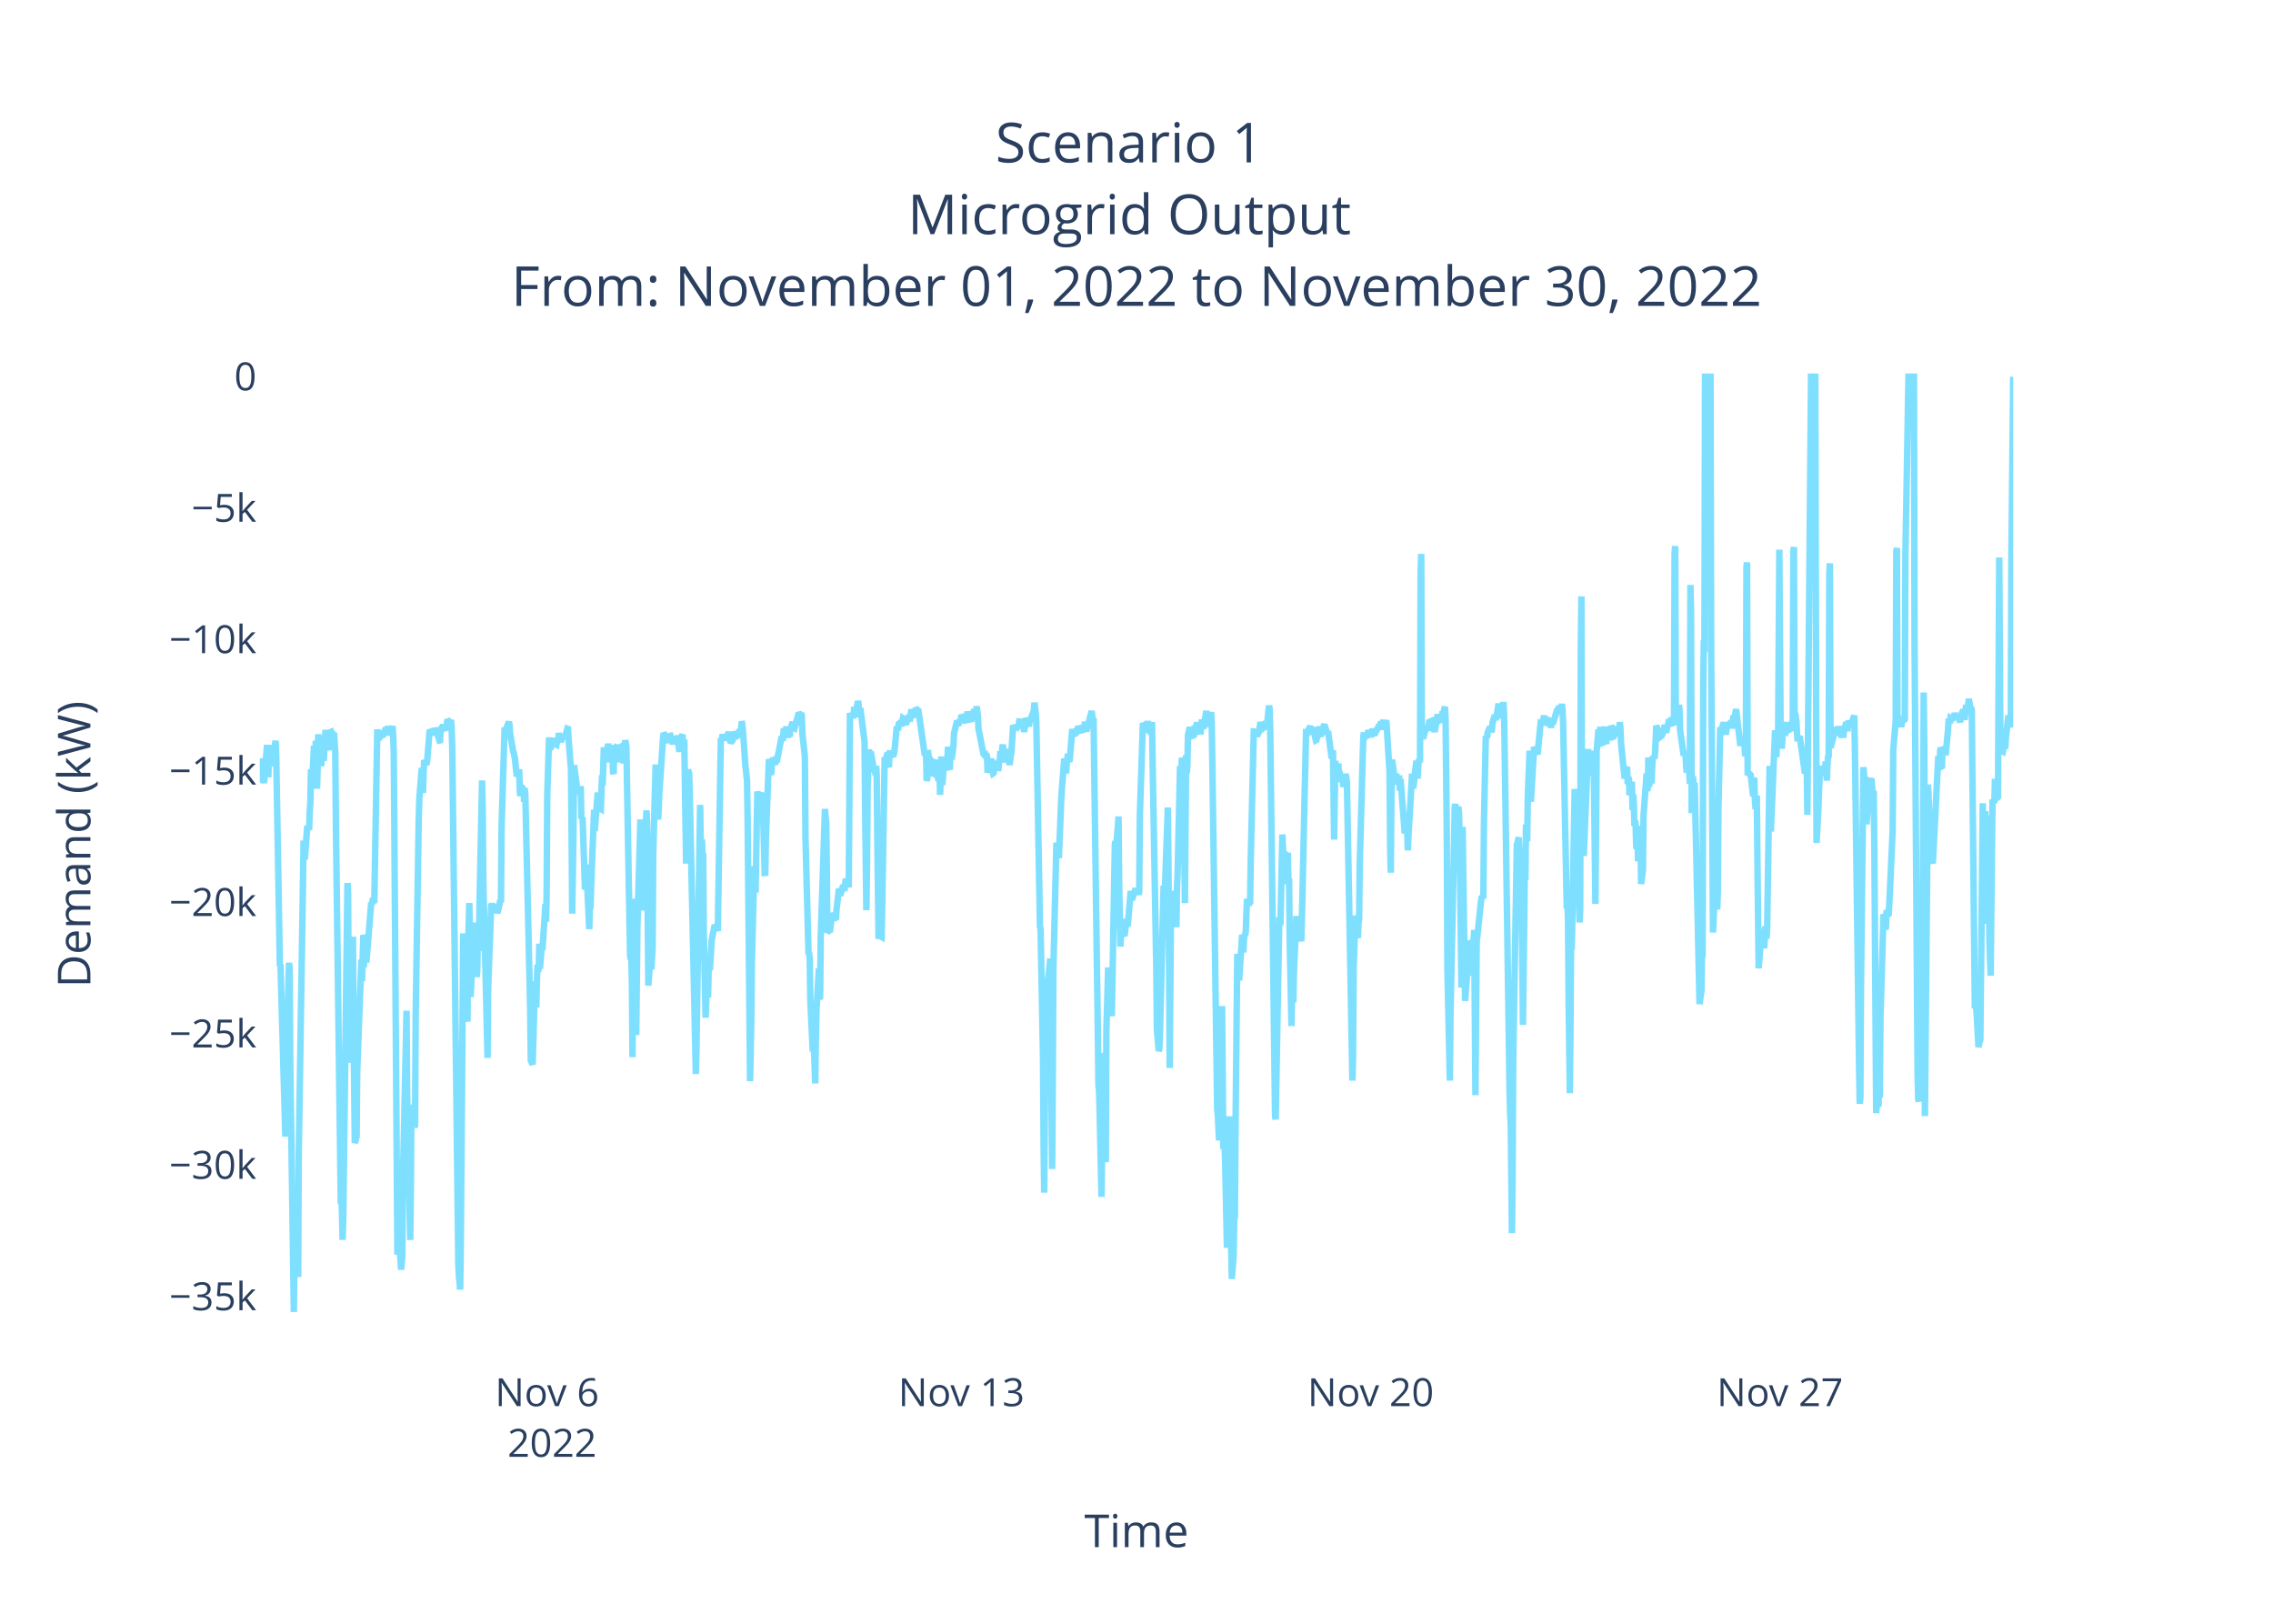
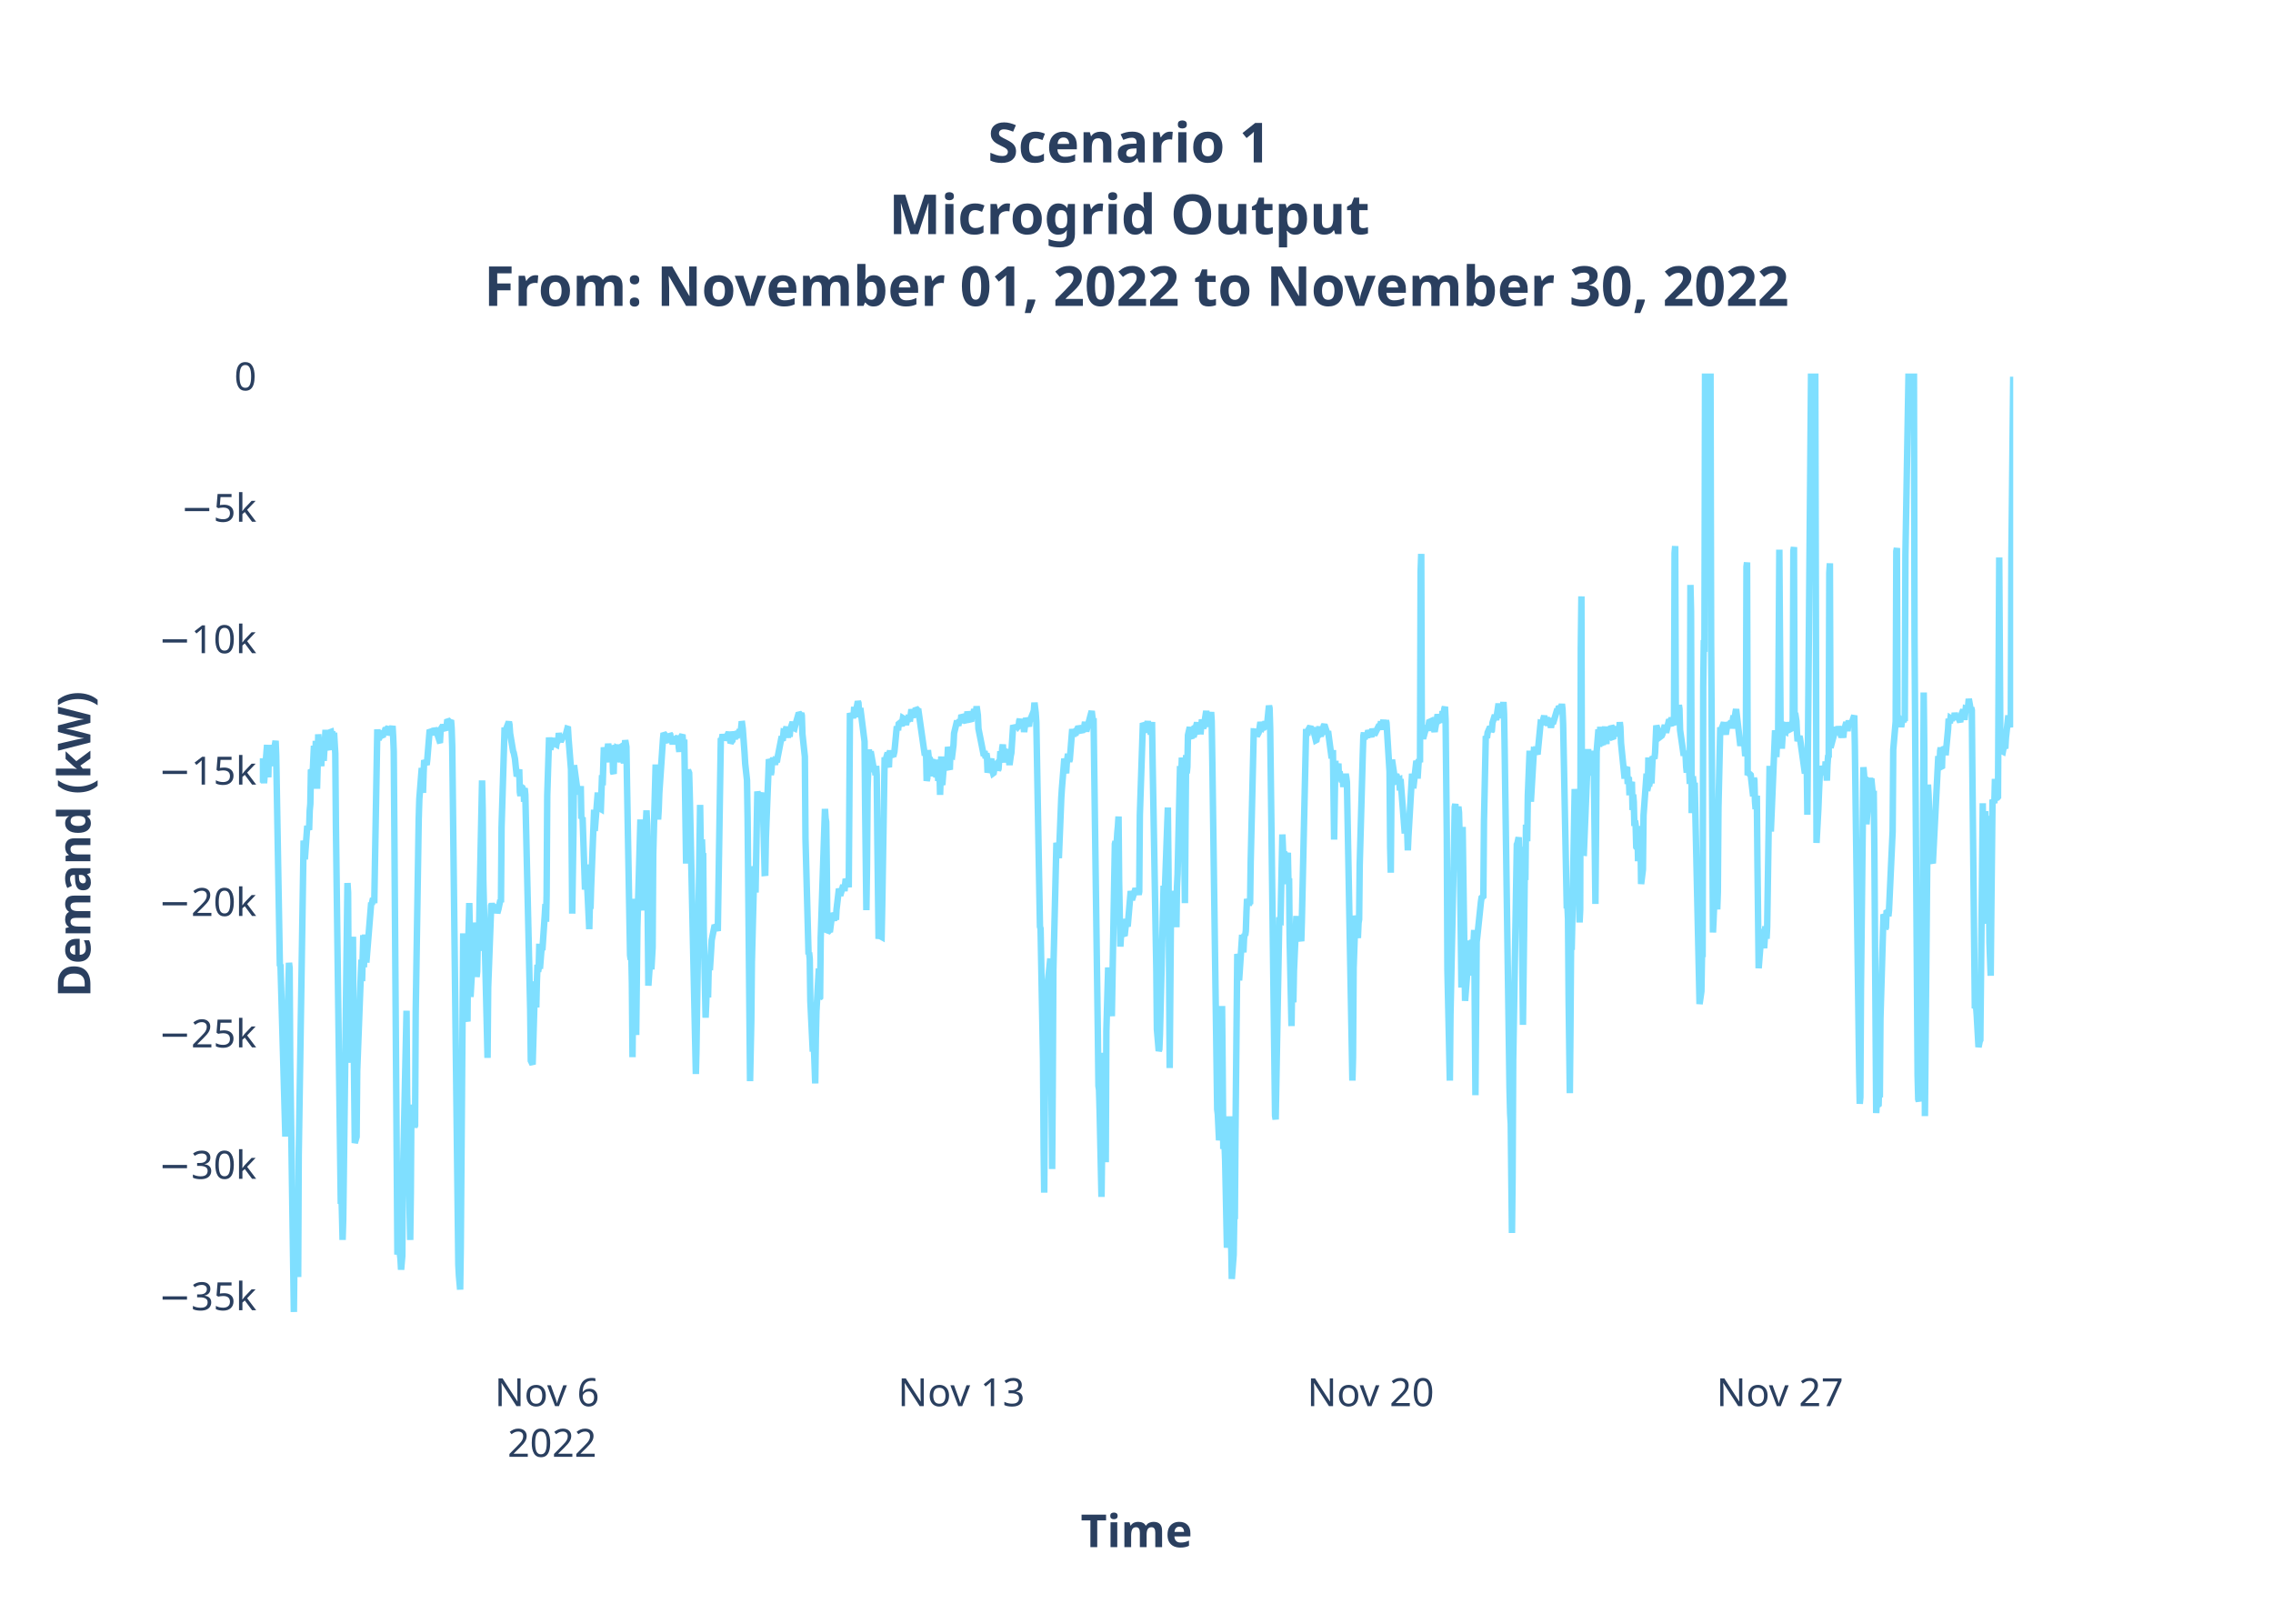
<svg xmlns="http://www.w3.org/2000/svg" class="main-svg" width="700" height="500" style="" viewBox="0 0 700 500">
  <rect x="0" y="0" width="700" height="500" style="fill: rgb(255, 255, 255); fill-opacity: 1;" />
-   <defs id="defs-134f53">
+   <defs id="defs-6314ae">
    <g class="clips">
-       <clipPath id="clip134f53xyplot" class="plotclip">
+       <clipPath id="clip6314aexyplot" class="plotclip">
        <rect width="540" height="320" />
      </clipPath>
-       <clipPath class="axesclip" id="clip134f53x">
+       <clipPath class="axesclip" id="clip6314aex">
        <rect x="80" y="0" width="540" height="500" />
      </clipPath>
-       <clipPath class="axesclip" id="clip134f53y">
+       <clipPath class="axesclip" id="clip6314aey">
        <rect x="0" y="100" width="700" height="320" />
      </clipPath>
-       <clipPath class="axesclip" id="clip134f53xy">
+       <clipPath class="axesclip" id="clip6314aexy">
        <rect x="80" y="100" width="540" height="320" />
      </clipPath>
    </g>
    <g class="gradients" />
    <g class="patterns" />
  </defs>
  <g class="bglayer" />
  <g class="layer-below">
    <g class="imagelayer" />
    <g class="shapelayer" />
  </g>
  <g class="cartesianlayer">
    <g class="subplot xy">
      <g class="layer-subplot">
        <g class="shapelayer" />
        <g class="imagelayer" />
      </g>
      <g class="minor-gridlayer">
        <g class="x" />
        <g class="y" />
      </g>
      <g class="gridlayer">
        <g class="x">
          <path class="xgrid crisp" transform="translate(170.03,0)" d="M0,100v320" style="stroke: rgb(255, 255, 255); stroke-opacity: 1; stroke-width: 1px;" />
          <path class="xgrid crisp" transform="translate(296.08,0)" d="M0,100v320" style="stroke: rgb(255, 255, 255); stroke-opacity: 1; stroke-width: 1px;" />
          <path class="xgrid crisp" transform="translate(422.12,0)" d="M0,100v320" style="stroke: rgb(255, 255, 255); stroke-opacity: 1; stroke-width: 1px;" />
          <path class="xgrid crisp" transform="translate(548.16,0)" d="M0,100v320" style="stroke: rgb(255, 255, 255); stroke-opacity: 1; stroke-width: 1px;" />
        </g>
        <g class="y">
          <path class="ygrid crisp" transform="translate(0,399.26)" d="M80,0h540" style="stroke: rgb(255, 255, 255); stroke-opacity: 1; stroke-width: 1px;" />
          <path class="ygrid crisp" transform="translate(0,358.79)" d="M80,0h540" style="stroke: rgb(255, 255, 255); stroke-opacity: 1; stroke-width: 1px;" />
          <path class="ygrid crisp" transform="translate(0,318.33)" d="M80,0h540" style="stroke: rgb(255, 255, 255); stroke-opacity: 1; stroke-width: 1px;" />
          <path class="ygrid crisp" transform="translate(0,277.86)" d="M80,0h540" style="stroke: rgb(255, 255, 255); stroke-opacity: 1; stroke-width: 1px;" />
          <path class="ygrid crisp" transform="translate(0,237.4)" d="M80,0h540" style="stroke: rgb(255, 255, 255); stroke-opacity: 1; stroke-width: 1px;" />
          <path class="ygrid crisp" transform="translate(0,196.93)" d="M80,0h540" style="stroke: rgb(255, 255, 255); stroke-opacity: 1; stroke-width: 1px;" />
          <path class="ygrid crisp" transform="translate(0,156.47)" d="M80,0h540" style="stroke: rgb(255, 255, 255); stroke-opacity: 1; stroke-width: 1px;" />
        </g>
      </g>
      <g class="zerolinelayer">
        <path class="yzl zl crisp" transform="translate(0,116)" d="M80,0h540" style="stroke: rgb(255, 255, 255); stroke-opacity: 1; stroke-width: 2px;" />
      </g>
      <path class="xlines-below" />
      <path class="ylines-below" />
      <g class="overlines-below" />
      <g class="xaxislayer-below" />
      <g class="yaxislayer-below" />
      <g class="overaxes-below" />
-       <g class="plot" transform="translate(80,100)" clip-path="url(#clip134f53xyplot)">
+       <g class="plot" transform="translate(80,100)" clip-path="url(#clip6314aexyplot)">
        <g class="scatterlayer mlayer">
-           <g class="trace scatter traced6179b" style="stroke-miterlimit: 2; opacity: 0.5;">
+           <g class="trace scatter trace246ee3" style="stroke-miterlimit: 2; opacity: 0.5;">
            <g class="fills" />
            <g class="errorbars" />
            <g class="lines">
              <path class="js-line" d="M0,141.01L0.19,133.54L0.75,140.47L0.94,139.75L1.13,139.5L1.31,141.16L2.25,129.37L2.44,136.99L2.63,139.35L2.81,131.63L3,130.75L3.19,135.95L3.56,129.4L3.94,133.39L4.13,132.49L4.88,128.11L5.06,132.56L6.19,197.52L6.38,196.94L7.88,249.99L8.07,237.64L8.25,246.46L8.44,237.92L8.63,210.77L9,196.48L9.19,198.07L9.38,226.81L10.5,304L10.69,285.72L11.25,292.76L11.44,290.58L11.63,285.91L11.82,293.23L12,255.44L13.5,158.84L13.69,160.26L13.88,164.62L14.63,154.28L14.82,155.16L15.01,155.15L15.19,155.55L15.38,149.57L15.57,147.57L15.76,137L16.32,137.52L16.69,129.64L16.88,133.43L17.07,135.95L17.26,128.13L17.63,142.89L17.82,135.91L18.01,126.12L18.94,135.94L19.13,129.86L19.32,127.95L19.51,130.51L19.69,134.29L20.26,124.74L20.44,128.44L20.63,130.2L21.19,125.04L21.38,130.31L21.57,130.92L21.76,125.44L21.95,125.37L22.13,126.26L22.32,125.19L22.51,129.37L22.7,130.64L22.88,125.63L23.26,132.07L23.45,154.5L24.95,270.73L25.13,266.25L25.51,281.8L25.7,275.47L25.88,261.55L27.01,171.91L27.2,174.93L27.38,211.2L27.57,227.26L27.95,213.73L28.13,206.78L28.32,207.22L28.51,191.67L28.7,188.45L28.89,217.66L29.26,251.97L29.82,250.06L30.01,229.66L31.14,199.59L31.32,195.51L31.51,202.14L31.7,194.57L31.89,187.96L32.07,197.85L32.45,187.79L32.64,191.37L32.82,196.4L34.32,177.93L34.51,178.53L34.7,177.37L34.89,176.63L35.26,178.11L35.45,167.14L36.2,124.6L36.39,126.62L36.58,127.7L37.51,125.87L37.7,126.79L37.89,126.96L38.08,124.9L38.45,126.05L38.64,124.62L38.83,124.4L39.01,125.53L39.2,125.55L39.39,124.22L39.58,124.06L39.76,125.14L40.14,123.72L40.33,125.04L40.51,125.1L40.89,123.54L41.08,126.87L41.26,131.38L41.45,156.2L42.39,286.32L42.76,283.77L42.95,285.74L43.14,285.99L43.33,287.59L43.52,290.98L43.89,286.74L44.08,262.98L45.2,211.23L45.39,236.98L46.33,281.82L46.52,267.35L46.7,240.19L47.27,243.84L47.45,246.36L47.64,246.99L47.83,246.56L48.02,211.8L48.95,152.11L49.14,145.98L49.89,136.49L50.08,140.24L50.27,144.15L50.46,137.9L50.64,134.09L51.39,135.52L51.58,133.94L52.33,124.75L52.52,124.97L52.71,126.08L53.08,124.74L53.27,125.19L53.46,126.41L53.83,124.26L54.39,125.4L54.58,125.71L55.33,128.03L55.52,127.99L55.71,124.58L56.46,123.38L56.64,124.39L57.02,123.15L57.21,124.57L57.39,124.84L57.77,121.6L58.33,122.21L58.52,122.23L58.9,121.79L59.08,124.07L59.27,129.85L61.15,289.39L61.33,292.8L61.71,297.1L61.9,284.19L62.65,187.41L63.21,204.99L63.4,214.4L63.58,213.06L63.96,214.54L64.15,192.81L64.52,178.07L64.71,187.54L64.9,207L66.21,184.11L66.59,188.27L66.77,200.84L66.96,199.21L67.15,189.05L67.34,192.83L67.52,188.06L67.71,176.66L68.46,140.31L68.65,149.31L68.84,170.86L70.15,225.75L70.34,203.97L71.27,178.85L71.46,178.39L72.4,180.32L72.59,179.27L72.78,178.56L73.15,181.19L73.53,179.81L73.71,178.92L74.09,177.16L74.28,177.86L74.46,154.7L75.4,124.02L75.59,125.2L76.71,122.26L76.9,123.15L77.09,125.82L78.03,131.41L78.21,131.79L78.59,133.67L78.78,135.56L79.15,139.06L79.53,138.27L79.72,137.65L79.9,136.92L80.09,143.9L80.28,145.08L80.47,143.78L80.65,142.39L80.84,142.52L81.03,144.23L81.22,142.55L81.4,146.9L81.59,142.74L81.78,144.74L83.28,210.88L83.47,226.61L84.03,227.78L84.78,202.19L84.97,206.18L85.15,210.22L85.34,202.32L85.53,197.07L85.72,199.23L85.9,198.08L86.09,190.6L86.28,198.32L86.84,191.27L87.03,192.61L87.78,181.64L87.97,178.4L88.16,183.84L88.34,175.72L88.53,145.03L89.09,127.08L89.28,129.16L89.47,130.81L90.41,127.28L90.59,128.87L91.34,129.27L91.53,128.08L91.72,128.32L91.91,128.01L92.09,125.73L92.47,127.61L92.66,128.38L93.59,126.39L93.78,127.03L93.97,127.28L94.72,124.39L94.91,124.45L95.1,127.56L95.85,136.91L96.03,157.46L96.22,181.34L96.6,156.09L96.78,135.63L97.72,142.58L97.91,143.76L98.1,142.67L98.47,144.55L98.66,144.05L98.85,142.06L99.03,152.05L99.41,151.71L100.16,173.92L100.35,172.73L100.53,166.22L101.47,186.11L101.66,178.37L101.85,179.86L102.04,173.13L102.97,149.34L103.16,155.88L104.1,144.05L104.29,146.94L104.47,148.79L105.04,149.12L105.41,138.7L105.6,141.81L105.97,130.12L106.54,133.51L106.72,134.71L107.29,129.02L107.47,130.12L107.66,132.2L107.85,133.51L108.04,132.22L108.23,130.53L108.6,130.43L108.79,137.78L108.98,138.29L109.16,131.06L109.54,131.43L109.73,134.38L109.91,134.06L110.1,130.41L110.29,130.51L110.48,129.28L110.85,134.69L111.04,133.65L111.23,129.99L111.79,129.63L111.98,132.78L112.16,135.1L112.54,127.93L112.91,129.95L113.1,141.5L114.04,194.15L114.23,195.51L114.41,193.35L114.6,202.78L114.79,225.54L114.98,203.22L115.16,176.76L115.54,187.53L115.73,208.54L115.92,218.71L116.1,203.41L116.29,185.39L117.23,152.34L117.42,161.64L117.6,177.52L117.79,180.35L117.98,174.48L118.17,170.07L119.1,149.54L119.29,153.9L119.48,182.92L119.67,203.52L120.23,195.34L120.42,192.89L120.6,198.5L120.98,191.75L121.17,162.95L121.92,135.42L122.1,140.36L122.67,152.35L122.86,149.19L123.04,144.23L124.17,127.68L124.36,125.75L125.11,126.73L125.29,127.17L125.67,126.03L125.86,128.24L126.04,128.56L126.23,125.97L126.42,126.23L126.61,127.82L126.79,127.59L126.98,127.89L127.17,129.21L127.54,126.94L127.73,127.24L127.92,128.55L128.86,126.68L129.04,130.23L129.23,131.52L129.42,128.11L129.61,127.22L130.17,126.23L130.55,130.83L130.73,127.73L131.3,165.93L131.48,146.69L131.67,138.87L131.86,137.1L132.23,138.03L132.42,144.8L134.3,230.71L134.48,223.37L135.61,147.86L135.8,160.23L135.98,162.54L136.17,158.48L136.36,163.79L136.55,162.69L136.73,186.45L137.3,213.38L137.49,208.93L137.67,202.21L138.05,207.14L138.24,198.59L138.42,194.43L138.61,198.76L138.99,192.74L139.17,189.49L140.11,184.82L140.3,186.08L140.67,184.71L140.86,186.05L141.05,186.68L141.99,127.31L142.17,127.63L142.36,127.29L142.55,126.13L142.92,127.73L143.11,127.28L143.3,127.85L144.43,125.53L144.61,126.17L144.99,128.82L145.36,128.23L145.55,128.03L145.74,125.26L146.3,127.69L146.49,125.72L146.86,127.31L147.05,125.74L147.24,125.48L147.43,126.58L147.8,124.59L147.99,125.16L148.18,124.84L148.36,122.96L148.55,122.94L148.74,124.38L149.3,131.94L149.49,135.13L150.05,140.25L150.24,152.22L150.99,232.92L151.37,214.46L151.55,196.26L152.3,166.73L152.49,169.73L152.68,174.84L153.24,143.72L153.8,146.38L153.99,149.83L154.18,144.87L154.74,144.93L154.93,147.16L155.49,168.8L155.68,168.78L155.87,157.65L156.8,133.81L156.99,134.26L157.37,138.6L157.55,137.74L157.74,134.87L157.93,134.77L158.12,133.31L158.68,135.47L158.87,134.3L159.06,134.41L159.24,134.69L159.43,133.45L160.74,126.76L160.93,127.44L161.12,127.38L161.31,125.42L161.68,125.54L162.24,123.81L162.43,125.95L162.62,127.17L162.81,125.5L163.18,126.85L163.37,124.6L164.12,122.35L164.31,123.29L164.49,124.18L164.68,124.27L164.87,123.48L166,119.55L166.18,119.74L166.37,120.55L166.75,119.61L166.93,120.31L167.12,126.02L167.87,133L168.06,158.2L169,193.88L169.18,193.31L169.37,195.33L169.56,208.26L170.31,223.81L170.5,222.26L170.68,223.1L171.06,233.62L171.25,219.75L171.43,211.48L172.18,198.24L172.37,207.27L172.56,207.09L172.75,188.78L174.06,149.09L174.25,151.96L174.44,153.12L174.62,166.54L174.81,187.16L175.37,186.53L175.56,187.02L176.31,181.22L176.5,181.55L176.69,183.01L176.87,183.3L177.06,182.77L177.25,182.2L177.44,183.23L177.62,180.05L178.37,173.68L178.56,174.16L178.75,175.81L179.69,172.56L179.87,173.28L180.06,174.39L180.44,170.66L181,171.8L181.19,171.69L181.38,173.24L181.56,147.97L181.75,119.58L182.31,121.15L182.5,119.8L182.69,120.86L182.88,120.53L183.06,117.67L183.44,120.81L183.63,119.45L183.81,118L184.19,115.97L184.38,116.5L184.56,119.52L184.75,119.88L184.94,118.02L186.25,128.34L186.44,149.25L186.81,180.26L187,167.15L187.19,142.99L187.57,130.78L187.94,135.58L188.13,131.37L189.25,137.67L189.44,136.92L189.63,138.71L189.82,135.84L190,138.61L190.19,158.57L190.57,189.1L191.13,185.86L191.32,188.4L191.5,188.5L191.69,179.16L192.44,133.21L192.82,134.42L193,133.08L193.38,131.78L193.57,135.66L193.75,136.25L193.94,131.71L194.13,131.33L194.32,132.87L194.51,133.21L194.69,131.73L194.88,131.45L195.07,132.98L195.44,131.46L195.63,129.59L196.19,123.66L196.57,124.88L196.76,122.93L197.32,122.48L197.69,123.6L197.88,122.34L198.07,121.14L198.63,121.48L198.82,122.28L199.01,123.22L199.38,121.48L199.57,122.24L199.76,121.09L200.32,121.18L200.69,118.44L200.88,119.32L201.07,121.03L201.44,118.75L201.63,120.77L201.82,119.91L202.01,118.04L202.57,118.65L202.76,118.25L204.82,132.64L205.01,132.01L205.2,132.46L205.38,140.46L205.57,139.64L205.76,130.98L206.32,135.97L206.51,134.76L206.7,134.61L206.88,135.16L207.07,133.72L207.26,139.06L207.63,135.96L208.2,137.04L208.38,139.39L208.57,133.9L208.95,140.48L209.14,137.33L209.32,137.35L209.51,144.76L209.89,132.94L210.07,140.98L210.26,140.94L210.82,133.76L211.2,135.19L211.39,133.1L211.57,135.41L211.76,133.95L211.95,130L212.14,130.89L212.32,136.53L212.51,136.99L212.7,131.36L212.89,130.84L213.07,132.35L213.26,132.47L213.64,129.41L213.82,125.8L214.76,121.92L214.95,123L215.14,123.46L215.32,122.19L215.51,121.87L215.7,122.58L215.89,121.83L216.08,120.16L217.58,122.44L217.76,121.12L217.95,119.11L218.33,120.77L218.51,121.3L219.08,122.12L219.45,119.43L219.64,121.13L220.01,118.35L220.2,119.21L220.39,121.16L220.76,117.49L221.14,120.22L221.33,124.39L222.83,131.94L223.01,131.94L223.2,131.3L223.39,132.64L223.58,133.43L223.77,131.98L223.95,132.97L224.14,137.91L225.27,133.58L225.45,136.79L225.83,138.12L226.02,137.98L226.2,136.87L226.58,134.64L227.14,135.19L227.33,137.25L227.52,136.71L227.7,133.91L227.89,134.86L228.08,131.34L228.45,134.02L228.64,130.45L228.83,129.25L229.2,134.8L229.58,130.82L229.77,132.07L229.95,132.35L230.14,131.5L230.33,131.21L230.52,130.96L230.71,134.13L230.89,135.56L231.27,132.75L231.46,131.83L232.02,123.34L232.58,124.41L232.77,123.82L232.96,124.55L233.33,123.38L233.52,123.71L233.71,123.48L233.89,121.94L234.08,121.47L234.27,122.54L234.46,123.06L234.64,122.27L235.02,123.56L235.21,123.56L235.39,125.41L235.77,122.64L235.96,121.11L236.89,123.67L237.08,122.16L238.21,119.35L238.4,118.75L238.58,116.36L238.96,119.52L239.15,122.34L240.27,185.34L240.46,185.94L241.21,225.9L241.4,253.54L241.58,267.26L241.77,241.56L241.96,217.88L242.15,220.42L242.33,218.9L242.52,204.01L243.46,195.16L243.65,218.92L244.02,259.98L244.21,234.01L244.4,198.52L245.34,159.53L245.52,160.18L246.09,164.25L246.84,145.63L247.02,142.88L247.77,133.62L247.96,134.32L248.15,137.31L248.34,138.12L248.52,135.14L248.9,132.12L249.27,134.52L249.46,133.88L250.21,124.51L250.59,126.83L250.77,125.43L250.96,125.28L251.15,126.31L252.09,123.77L252.28,124.03L253.21,125.54L253.4,124.52L253.78,125.34L253.96,123.43L254.15,122.29L254.34,124.21L254.53,125.2L256.21,118.95L256.4,120.63L256.59,122.28L256.78,121.15L256.96,135.21L258.09,217.85L258.28,234.37L258.46,235.58L258.65,242.26L259.22,268.56L259.4,254.51L259.59,234.15L259.97,224.2L260.15,228.6L260.34,252.79L260.53,257.88L260.72,217.47L261.28,197.91L261.47,200.98L261.65,212.12L262.03,199.29L262.22,209.81L262.4,212.92L263.34,159.87L263.53,159.06L263.72,162.55L264.09,156.4L264.28,154.4L264.47,151.43L264.65,171.53L265.03,191.49L265.4,184.95L265.59,188.25L265.97,183.95L266.15,187.92L266.34,188.15L266.91,182.96L267.09,184.89L267.28,185.28L268.22,174.4L268.41,175.26L268.59,177.13L269.72,173.59L269.91,174.86L270.28,173.54L270.47,174.78L270.66,175.48L270.84,174.56L271.03,151L271.97,122.67L272.16,122.97L272.53,125.67L272.72,123.39L272.91,122.9L273.09,123.98L273.47,122.09L273.66,123.41L273.85,123.28L274.03,122.4L274.22,124.5L274.41,126.21L274.78,122.33L274.97,135.07L276.1,198.31L276.28,216.88L276.85,223.64L277.03,223.09L277.22,218.59L278.35,172.74L278.53,179.92L279.66,148.66L279.85,167.83L280.22,228.88L280.6,182.58L280.78,174.36L281.54,180.14L281.72,177.54L281.91,174.64L282.29,185.52L282.47,173.09L282.66,169.17L283.41,135.88L283.6,140.29L283.79,138.93L283.97,133.3L284.35,136.72L284.54,148.25L284.91,178.1L285.1,153.57L285.29,132.49L285.47,138.13L285.66,136.14L285.85,126.36L286.41,123.92L286.6,125.31L286.79,127.04L286.97,127.24L287.16,126.39L287.35,125.51L287.54,126.87L287.72,126.37L287.91,123.55L288.29,123.89L288.66,122.51L288.85,123.5L289.04,125.26L289.6,125.17L289.79,125.18L290.16,121.56L290.54,124.11L290.73,123.78L291.48,118.92L291.66,120.45L291.85,122.91L292.04,122.92L292.23,119.83L292.41,120.16L292.6,122.3L292.98,119.26L293.16,122.19L293.35,134.39L294.85,241.6L295.04,243.08L295.42,251.13L295.6,249.75L295.79,242.98L296.35,209.78L296.54,229.72L296.73,253.8L297.1,252.09L297.29,256.98L297.48,266.14L297.85,284.21L298.04,282.26L298.23,266.05L298.6,243.75L298.98,261.35L299.17,283.76L299.35,293.82L299.92,286.44L300.1,275.18L300.29,275.35L300.48,249.13L301.04,193.78L301.42,195.1L301.6,201.91L302.54,187.86L302.73,191.69L302.92,193.27L303.11,189.15L303.29,187.6L303.48,188.09L303.67,186.64L303.86,180.92L304.04,176.83L304.61,178.59L304.79,178.23L304.98,178.37L305.17,165.24L306.11,125.28L306.29,125.3L306.48,125.79L306.67,125.03L306.86,124.56L307.04,126.68L307.61,125.63L307.79,124.9L308.17,122.35L308.54,124L308.73,124.16L309.67,122.41L309.86,122.8L310.05,123.34L310.23,123.17L310.42,121.07L310.8,117.28L310.98,118.08L311.17,124.3L312.67,243.55L312.86,244.71L313.98,182.44L314.17,183.35L314.36,183.45L314.92,156.95L315.3,165.73L315.48,162.17L316.23,172.26L316.42,163.45L316.61,162.6L316.8,172.22L316.99,170.45L317.17,189.6L317.74,215.96L317.92,202.84L318.11,206.79L318.3,208.65L318.49,198.99L319.24,182.06L319.42,188.36L319.61,188.3L320.36,183.23L320.55,188.98L320.74,189.82L320.92,183.66L322.24,124.48L322.42,126.05L322.61,126.46L322.8,124.99L323.55,123.62L323.74,124.9L323.92,125.57L324.11,124.5L324.3,124.09L325.24,127.96L325.43,127.86L325.61,126.79L325.99,126.5L326.18,124.52L326.36,123.75L326.55,126.11L326.74,126.69L327.68,123.45L327.86,123.16L328.8,126.01L328.99,125.13L330.11,133.51L330.3,132.19L330.49,130.98L330.68,144.91L330.86,158.54L331.24,134.26L331.43,138.75L332.18,135.12L332.37,140.05L332.55,137.53L332.93,140.54L333.12,139.18L333.3,140.93L333.49,138.86L333.68,142.35L333.87,140.61L334.05,141.04L334.43,138.3L334.62,139.44L334.8,140.88L336.49,232.75L336.68,225.59L336.87,198.02L337.43,181.96L337.8,183.82L337.99,187.64L338.18,188.84L338.37,184.24L338.56,183.11L338.74,166.35L339.68,132.48L339.87,126.6L340.06,125.58L340.24,127.57L340.62,126.2L340.81,126.58L340.99,127.21L341.18,125.77L341.37,124.98L342.31,126.84L342.49,126.08L342.68,124.4L343.06,125.75L343.24,126.32L344.56,123.64L344.74,123.59L344.93,124.47L345.12,123.32L345.31,122.15L345.68,124.73L345.87,122.61L346.06,121.69L346.43,124.66L346.81,121.84L347,122.66L347.93,137.61L348.12,160.77L348.31,168.73L348.5,145.57L348.68,133.91L349.62,140.19L349.81,138.81L350,138.48L350.18,139.04L350.37,140.36L350.93,140.1L351.12,143.42L351.31,139.88L352.62,156.64L352.81,153.66L353.19,150.76L353.56,161.85L353.75,157.45L354.87,138.25L355.06,139.75L355.25,142.76L356.19,134.3L356.37,134.84L356.56,139.75L356.94,133.79L357.31,134.75L357.5,75.95L357.69,70.56L357.87,126.74L358.06,126.64L358.25,127.45L359.37,123.45L359.56,124.23L359.75,125.03L359.94,123.52L360.13,122.34L360.69,122.08L361.06,124.25L361.25,124.01L361.44,123.75L361.63,124.69L361.81,125.33L362.75,119.99L362.94,120.88L363.13,121.96L363.31,121.85L363.5,120.31L363.88,122.55L364.06,121.21L364.25,119.01L364.63,119.85L364.81,118.22L365,117.63L365.19,121.74L365.56,157.22L365.75,198.53L366.5,232.76L366.69,212.69L367.82,158.72L368,148.51L368.19,147.56L368.38,152.18L369.13,148.4L369.32,150.21L369.5,157.09L370.07,204.11L370.25,181.3L370.44,154.62L371.19,208.2L371.75,200.92L371.94,193.88L372.69,200.42L372.88,189.6L373.25,193.53L373.44,189.37L373.63,190.95L373.82,189.62L374,186.37L374.19,212.41L374.38,237.25L374.76,190.04L374.94,188.57L376.07,177.74L376.26,176.46L376.82,176L377.01,152.9L377.57,126.67L377.94,127.23L378.13,125.61L378.88,123.86L379.07,124.13L379.26,125.19L379.44,124.93L379.63,122.59L380.38,120.18L380.57,121.09L380.76,121.71L381.51,116.65L381.7,118.39L381.88,120.22L382.07,120.25L382.26,118.98L382.63,119.29L382.82,118.03L383.01,116.17L383.2,119.87L383.38,130.77L384.88,235.25L385.07,242.85L385.26,246.01L385.45,264.03L385.63,279.66L385.82,262.38L386.01,226.39L387.13,160.04L387.32,159.62L387.7,157.83L388.07,170.24L388.26,162.69L388.45,160.78L388.63,177.84L389.01,215.59L389.39,185.15L389.57,168.84L389.76,170.99L389.95,153.94L390.32,159.05L390.51,145.11L391.07,131.17L391.26,139.37L391.45,146.87L392.39,131.06L392.57,131.1L392.76,131.47L393.14,130.01L393.32,131.85L393.51,132.29L394.45,122.65L394.64,122.7L394.82,123.13L395.57,120.39L395.76,121.8L395.95,122.97L396.33,121.16L396.51,121.47L396.7,123.51L397.26,121.13L397.45,122.82L397.64,124.1L398.01,121.6L398.2,122.84L398.39,122.39L399.33,119.26L399.51,119.32L399.7,119.69L400.08,117.47L400.45,117.92L400.64,118.98L401.01,116.77L401.2,118.43L401.39,123L402.51,179.73L402.7,178.7L402.89,182.9L403.08,208.06L403.45,236.63L403.64,217.1L403.83,190.79L404.02,192.5L404.2,184.16L404.95,142.97L405.14,145.42L405.33,152.8L405.7,148.52L405.89,163.84L406.45,184.05L406.64,180.14L406.83,99.44L407.02,83.64L407.2,162.49L407.77,162.56L409.08,130.67L409.27,136.11L409.45,136.59L409.64,133.2L410.2,133.02L410.39,138.8L410.58,138.03L410.77,131.16L411.33,178.34L411.52,156.81L411.71,131.45L412.27,124.61L412.46,129.88L412.64,128.86L412.83,123.79L413.02,129.62L413.39,124.82L413.58,129.37L414.33,123.73L414.52,127.81L414.71,129.11L414.89,124.89L415.27,126.51L415.46,126.27L415.64,124.25L416.02,125L416.21,123.56L416.39,123.87L416.58,127.33L416.77,127.54L416.96,124.03L417.33,124.64L417.52,123.78L418.46,126.67L418.65,125.06L418.83,122.38L419.02,123.92L419.21,128.77L420.33,139.76L420.52,136.99L421.08,136.21L421.27,141.43L421.46,139.7L421.65,139.86L421.83,144.89L422.02,141.52L422.58,141.6L422.77,149.44L422.96,144.65L423.15,147.02L423.33,154.34L423.52,152.7L423.71,153.89L423.9,160.83L424.08,161.14L424.27,154.34L424.46,165.19L425.02,159.06L425.21,157.82L425.4,172.22L425.96,167.76L426.15,151.05L427.09,138.22L427.27,143.52L427.46,142.62L427.65,133.24L427.84,142.16L428.4,139.11L428.59,141.24L428.96,132.93L429.52,133.59L429.71,131.74L430.09,123.4L430.65,125.24L430.84,124.65L431.21,126.94L431.77,126.51L431.96,126.08L432.71,123.27L432.9,124.49L433.09,125.62L434.03,121.6L434.21,121.86L434.4,123.58L434.78,120.95L434.96,121.67L435.15,122.71L435.53,123.27L435.71,70.29L435.9,68.16L436.09,122.02L436.46,122.65L436.65,121.73L436.84,119.95L437.03,117.1L437.21,118.28L437.4,124.8L438.53,132.7L438.71,131.4L439.09,132.48L439.28,136.16L439.47,137.92L439.65,134.36L440.03,136.57L440.22,137.58L440.4,141.4L440.59,80.12L440.78,88.38L440.97,150.39L441.34,139.04L441.72,143.1L441.9,141.01L443.4,209.18L443.97,205.23L444.15,194.13L444.34,194.71L444.53,111.29L444.72,97.09L444.9,100.74L445.09,16L446.78,16L446.97,97.87L447.53,187.15L447.72,183.1L447.91,178.06L448.47,175.95L448.66,178.25L448.84,180.02L449.03,174.64L449.22,148.62L449.78,123.95L450.16,125.74L450.34,123.99L450.91,122.5L451.09,123.54L451.28,125.32L451.47,126.17L451.66,124.96L451.84,123.78L452.22,123.02L452.41,122.78L452.78,123.76L452.97,122.5L453.16,122.25L453.34,124.33L453.72,121.2L453.91,120.38L454.1,122.3L454.47,119.33L454.66,118.37L455.97,129.66L456.35,127.85L456.53,128.48L457.1,127.69L457.28,130.29L457.47,132.81L457.66,132.17L457.85,74.52L458.03,73.19L458.22,138.74L458.41,138.07L458.97,138.44L459.16,138.64L459.91,145.21L460.1,139.63L460.28,140.12L460.47,146.76L460.66,149.15L461.04,145.01L461.22,164.94L461.6,198.16L462.16,191.11L462.35,190.08L462.54,190.4L462.72,186.06L463.29,191.99L463.47,189.29L463.66,185.21L464.04,189.07L464.22,185.48L464.41,173.36L464.97,135.84L465.16,142.16L465.35,156.07L466.66,124.9L466.85,126.89L467.04,133.13L467.41,125.69L467.6,126.17L467.97,69.26L468.35,123.78L468.54,127.46L468.73,130.52L469.1,124.58L469.29,124.81L469.85,125.18L470.04,123.38L470.6,123.55L470.79,122.48L470.98,123.12L471.16,124.62L471.73,124.32L471.91,123.61L472.1,121.63L472.29,69.58L472.48,68.47L472.66,121.39L472.85,119.55L473.23,122.04L473.41,125.8L473.6,128.22L474.16,126.69L474.35,127.47L475.85,138.18L476.04,136.62L476.23,134.25L476.42,136.21L476.6,150.88L477.73,16L477.92,16L479.04,16L479.23,89.12L479.42,159.56L479.98,149.21L480.17,144.29L480.54,135.89L481.1,138.14L481.29,137.63L481.48,137.83L481.67,136.79L481.85,138.65L482.04,138L482.23,134.47L482.61,140.37L482.79,135.53L482.98,132.97L483.17,132.78L483.36,76.46L483.54,73.46L483.73,130.26L485.42,123.96L485.61,125.35L485.79,126.34L485.98,124.66L486.17,123.74L487.11,127L487.29,126.45L487.48,126.24L487.67,127.13L487.86,125.08L488.61,122.39L488.79,123.66L488.98,125.14L489.17,123.37L489.36,121.85L489.54,122.88L490.11,122.58L490.3,122.48L491.05,120.31L491.23,129.66L492.55,230.06L492.73,239.89L492.92,237.87L493.11,204.25L493.86,136.24L494.05,138.36L494.23,141.57L494.42,139.27L494.61,140.85L494.8,153.83L495.92,139.49L496.11,144.19L496.3,139.74L496.67,143.66L496.86,144.59L497.05,144.57L497.24,162.19L497.8,242.75L498.17,236.12L498.36,240.23L498.55,240.08L498.74,233.13L498.92,237.93L499.11,213.53L500.05,181.56L500.24,181.9L500.42,182.13L500.61,186.06L500.8,185.58L500.99,180.97L501.36,180.77L501.55,182.14L501.74,180.34L502.86,156.03L503.05,130.89L503.8,122.18L503.99,69.79L504.18,68.75L504.36,122.37L504.55,120.64L505.11,121.87L505.3,122.38L505.49,123.89L505.86,121.36L506.05,121.91L506.24,122.35L506.43,121.14L506.61,122L506.8,70.81L507.74,16L507.93,16L509.43,16L509.61,97.21L510.55,231.1L510.74,238.48L510.93,239.16L511.11,233.35L511.3,238.64L511.68,233.34L511.87,231.32L512.43,113.24L512.62,131.18L512.8,243.68L513.74,141.6L513.93,144.76L514.12,151.69L515.05,165.32L515.24,165.84L516.93,132.8L517.12,136.49L517.3,136.9L517.49,131.22L517.68,130.21L517.87,136.43L518.05,136.55L518.24,130.09L518.62,131.03L518.81,130.02L518.99,130.21L519.18,132.56L519.93,124.64L520.12,121.32L520.49,122.71L520.68,121.13L520.87,121.25L521.06,121.85L521.43,120.75L521.62,121.23L521.81,120.98L521.99,119.51L522.37,121.39L522.56,120.78L522.74,120.14L523.68,122.36L523.87,120.48L524.62,118.56L524.81,119.81L524.99,121.67L525.37,118.24L525.56,118.31L525.75,118.98L525.93,118.78L526.12,117.34L526.31,115.2L526.68,117.25L526.87,118.83L527.06,117.86L527.25,118.68L527.43,139.02L528.18,210.49L528.56,209.88L528.75,212.43L529.31,222.44L529.68,220.63L529.87,220.25L530.62,147.35L530.81,167.91L531,184.46L531.37,149.78L531.75,167.72L531.93,170.31L532.31,151.22L532.5,168.37L532.68,190.29L533.06,200.46L533.25,180.79L533.62,146.24L534.19,147.32L534.37,139.85L534.75,145.74L535.12,145.62L535.31,145.4L535.69,71.67L536.06,131.53L536.25,131.13L536.81,131.42L537.19,129.43L537.37,130.2L537.56,130.48L537.75,127.24L538.5,120.31L538.69,121.68L538.87,122.43L539.25,123.94L539.44,71.01L540,16" style="vector-effect: non-scaling-stroke; fill: none; stroke: rgb(0, 191, 255); stroke-opacity: 1; stroke-width: 2px; opacity: 1;" />
            </g>
            <g class="points" />
            <g class="text" />
          </g>
        </g>
      </g>
      <g class="overplot" />
      <path class="xlines-above crisp" d="M0,0" style="fill: none;" />
      <path class="ylines-above crisp" d="M0,0" style="fill: none;" />
      <g class="overlines-above" />
      <g class="xaxislayer-above">
        <g class="xtick">
-           <text text-anchor="middle" x="0" y="433" transform="translate(170.03,0)" style="font-family: 'Open Sans', verdana, arial, sans-serif; font-size: 12px; fill: rgb(42, 63, 95); fill-opacity: 1; white-space: pre; opacity: 1;">
+           <text text-anchor="middle" x="0" y="433" transform="translate(170.03,0)" style="font-family: sans-serif; font-size: 12px; fill: rgb(42, 63, 95); fill-opacity: 1; white-space: pre; opacity: 1;">
            <tspan class="line" dy="0em" x="0" y="433">Nov 6</tspan>
            <tspan class="line" dy="1.3em" x="0" y="433">2022</tspan>
          </text>
        </g>
        <g class="xtick">
-           <text text-anchor="middle" x="0" y="433" style="font-family: 'Open Sans', verdana, arial, sans-serif; font-size: 12px; fill: rgb(42, 63, 95); fill-opacity: 1; white-space: pre; opacity: 1;" transform="translate(296.08,0)">Nov 13</text>
+           <text text-anchor="middle" x="0" y="433" style="font-family: sans-serif; font-size: 12px; fill: rgb(42, 63, 95); fill-opacity: 1; white-space: pre; opacity: 1;" transform="translate(296.08,0)">Nov 13</text>
        </g>
        <g class="xtick">
-           <text text-anchor="middle" x="0" y="433" style="font-family: 'Open Sans', verdana, arial, sans-serif; font-size: 12px; fill: rgb(42, 63, 95); fill-opacity: 1; white-space: pre; opacity: 1;" transform="translate(422.12,0)">Nov 20</text>
+           <text text-anchor="middle" x="0" y="433" style="font-family: sans-serif; font-size: 12px; fill: rgb(42, 63, 95); fill-opacity: 1; white-space: pre; opacity: 1;" transform="translate(422.12,0)">Nov 20</text>
        </g>
        <g class="xtick">
-           <text text-anchor="middle" x="0" y="433" style="font-family: 'Open Sans', verdana, arial, sans-serif; font-size: 12px; fill: rgb(42, 63, 95); fill-opacity: 1; white-space: pre; opacity: 1;" transform="translate(548.16,0)">Nov 27</text>
+           <text text-anchor="middle" x="0" y="433" style="font-family: sans-serif; font-size: 12px; fill: rgb(42, 63, 95); fill-opacity: 1; white-space: pre; opacity: 1;" transform="translate(548.16,0)">Nov 27</text>
        </g>
      </g>
      <g class="yaxislayer-above">
        <g class="ytick">
-           <text text-anchor="end" x="79" y="4.2" transform="translate(0,399.26)" style="font-family: 'Open Sans', verdana, arial, sans-serif; font-size: 12px; fill: rgb(42, 63, 95); fill-opacity: 1; white-space: pre; opacity: 1;">−35k</text>
+           <text text-anchor="end" x="79" y="4.2" transform="translate(0,399.26)" style="font-family: sans-serif; font-size: 12px; fill: rgb(42, 63, 95); fill-opacity: 1; white-space: pre; opacity: 1;">−35k</text>
        </g>
        <g class="ytick">
-           <text text-anchor="end" x="79" y="4.2" style="font-family: 'Open Sans', verdana, arial, sans-serif; font-size: 12px; fill: rgb(42, 63, 95); fill-opacity: 1; white-space: pre; opacity: 1;" transform="translate(0,358.79)">−30k</text>
+           <text text-anchor="end" x="79" y="4.2" style="font-family: sans-serif; font-size: 12px; fill: rgb(42, 63, 95); fill-opacity: 1; white-space: pre; opacity: 1;" transform="translate(0,358.79)">−30k</text>
        </g>
        <g class="ytick">
-           <text text-anchor="end" x="79" y="4.2" style="font-family: 'Open Sans', verdana, arial, sans-serif; font-size: 12px; fill: rgb(42, 63, 95); fill-opacity: 1; white-space: pre; opacity: 1;" transform="translate(0,318.33)">−25k</text>
+           <text text-anchor="end" x="79" y="4.2" style="font-family: sans-serif; font-size: 12px; fill: rgb(42, 63, 95); fill-opacity: 1; white-space: pre; opacity: 1;" transform="translate(0,318.33)">−25k</text>
        </g>
        <g class="ytick">
-           <text text-anchor="end" x="79" y="4.2" style="font-family: 'Open Sans', verdana, arial, sans-serif; font-size: 12px; fill: rgb(42, 63, 95); fill-opacity: 1; white-space: pre; opacity: 1;" transform="translate(0,277.86)">−20k</text>
+           <text text-anchor="end" x="79" y="4.2" style="font-family: sans-serif; font-size: 12px; fill: rgb(42, 63, 95); fill-opacity: 1; white-space: pre; opacity: 1;" transform="translate(0,277.86)">−20k</text>
        </g>
        <g class="ytick">
-           <text text-anchor="end" x="79" y="4.2" style="font-family: 'Open Sans', verdana, arial, sans-serif; font-size: 12px; fill: rgb(42, 63, 95); fill-opacity: 1; white-space: pre; opacity: 1;" transform="translate(0,237.4)">−15k</text>
+           <text text-anchor="end" x="79" y="4.2" style="font-family: sans-serif; font-size: 12px; fill: rgb(42, 63, 95); fill-opacity: 1; white-space: pre; opacity: 1;" transform="translate(0,237.4)">−15k</text>
        </g>
        <g class="ytick">
-           <text text-anchor="end" x="79" y="4.2" style="font-family: 'Open Sans', verdana, arial, sans-serif; font-size: 12px; fill: rgb(42, 63, 95); fill-opacity: 1; white-space: pre; opacity: 1;" transform="translate(0,196.93)">−10k</text>
+           <text text-anchor="end" x="79" y="4.2" style="font-family: sans-serif; font-size: 12px; fill: rgb(42, 63, 95); fill-opacity: 1; white-space: pre; opacity: 1;" transform="translate(0,196.93)">−10k</text>
        </g>
        <g class="ytick">
-           <text text-anchor="end" x="79" y="4.2" style="font-family: 'Open Sans', verdana, arial, sans-serif; font-size: 12px; fill: rgb(42, 63, 95); fill-opacity: 1; white-space: pre; opacity: 1;" transform="translate(0,156.47)">−5k</text>
+           <text text-anchor="end" x="79" y="4.2" style="font-family: sans-serif; font-size: 12px; fill: rgb(42, 63, 95); fill-opacity: 1; white-space: pre; opacity: 1;" transform="translate(0,156.47)">−5k</text>
        </g>
        <g class="ytick">
-           <text text-anchor="end" x="79" y="4.2" style="font-family: 'Open Sans', verdana, arial, sans-serif; font-size: 12px; fill: rgb(42, 63, 95); fill-opacity: 1; white-space: pre; opacity: 1;" transform="translate(0,116)">0</text>
+           <text text-anchor="end" x="79" y="4.2" style="font-family: sans-serif; font-size: 12px; fill: rgb(42, 63, 95); fill-opacity: 1; white-space: pre; opacity: 1;" transform="translate(0,116)">0</text>
        </g>
      </g>
      <g class="overaxes-above" />
    </g>
  </g>
  <g class="polarlayer" />
  <g class="smithlayer" />
  <g class="ternarylayer" />
  <g class="geolayer" />
  <g class="funnelarealayer" />
  <g class="pielayer" />
  <g class="iciclelayer" />
  <g class="treemaplayer" />
  <g class="sunburstlayer" />
  <g class="glimages" />
-   <defs id="topdefs-134f53">
+   <defs id="topdefs-6314ae">
    <g class="clips" />
  </defs>
  <g class="layer-above">
    <g class="imagelayer" />
    <g class="shapelayer" />
  </g>
  <g class="infolayer">
    <g class="g-gtitle">
-       <text class="gtitle" x="350" y="50" text-anchor="middle" dy="0em" style="font-family: 'Open Sans', verdana, arial, sans-serif; font-size: 17px; fill: rgb(42, 63, 95); opacity: 1; font-weight: normal; white-space: pre;">
-         <tspan class="line" dy="0em" x="350" y="50">Scenario 1</tspan>
-         <tspan class="line" dy="1.3em" x="350" y="50">Microgrid Output</tspan>
-         <tspan class="line" dy="2.6em" x="350" y="50">From: November 01, 2022 to November 30, 2022</tspan>
+       <text class="gtitle" x="350" y="50" text-anchor="middle" dy="0em" style="font-family: sans-serif; font-size: 17px; fill: rgb(42, 63, 95); opacity: 1; font-weight: normal; white-space: pre;">
+         <tspan class="line" dy="0em" x="350" y="50">
+           <tspan style="font-weight:bold">Scenario 1</tspan>
+         </tspan>
+         <tspan class="line" dy="1.3em" x="350" y="50">
+           <tspan style="font-weight:bold">Microgrid Output</tspan>
+         </tspan>
+         <tspan class="line" dy="2.6em" x="350" y="50">
+           <tspan style="font-weight:bold">From: November 01, 2022 to November 30, 2022</tspan>
+         </tspan>
      </text>
    </g>
    <g class="g-xtitle">
-       <text class="xtitle" x="350" y="476.409" text-anchor="middle" style="font-family: 'Open Sans', verdana, arial, sans-serif; font-size: 14px; fill: rgb(42, 63, 95); opacity: 1; font-weight: normal; white-space: pre;">Time</text>
+       <text class="xtitle" x="350" y="476.409" text-anchor="middle" style="font-family: sans-serif; font-size: 14px; fill: rgb(42, 63, 95); opacity: 1; font-weight: normal; white-space: pre;">
+         <tspan style="font-weight:bold">Time</tspan>
+       </text>
    </g>
    <g class="g-ytitle">
-       <text class="ytitle" transform="rotate(-90,27.84063,260)" x="27.841" y="260" text-anchor="middle" style="font-family: 'Open Sans', verdana, arial, sans-serif; font-size: 14px; fill: rgb(42, 63, 95); opacity: 1; font-weight: normal; white-space: pre;">Demand (kW)</text>
+       <text class="ytitle" transform="rotate(-90,27.84063,260)" x="27.841" y="260" text-anchor="middle" style="font-family: sans-serif; font-size: 14px; fill: rgb(42, 63, 95); opacity: 1; font-weight: normal; white-space: pre;">
+         <tspan style="font-weight:bold">Demand (kW)</tspan>
+       </text>
    </g>
  </g>
</svg>
